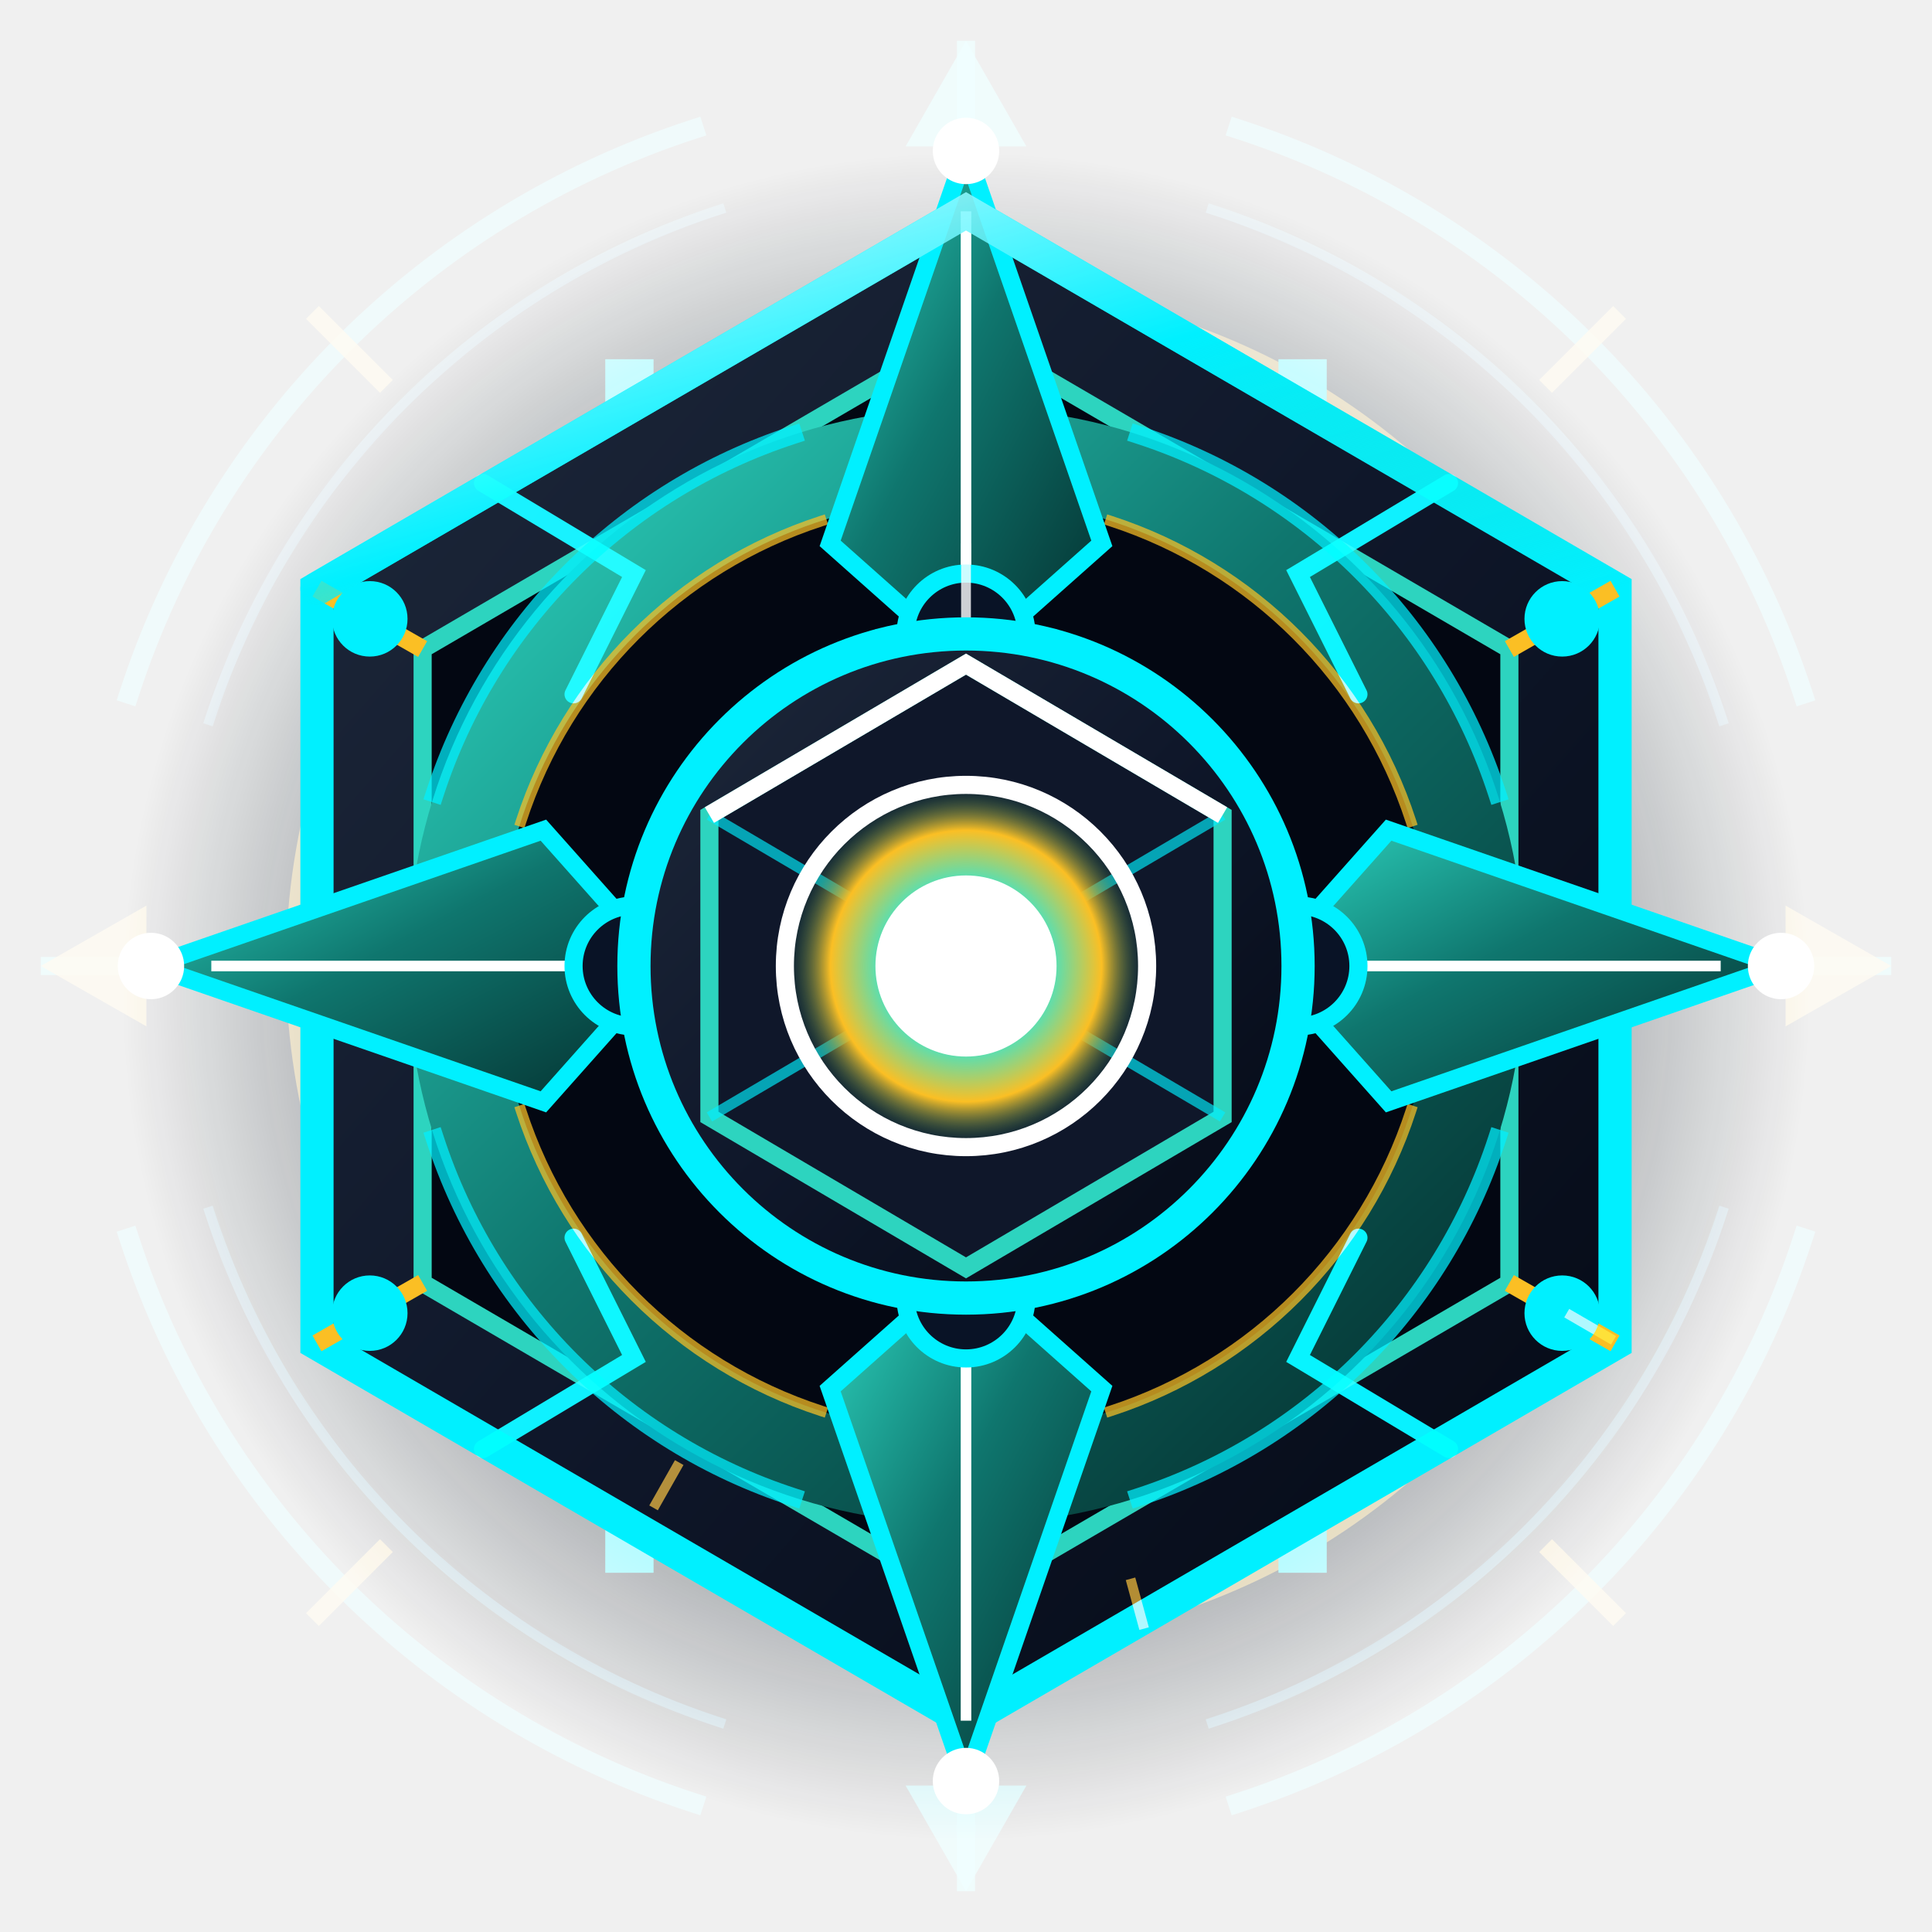
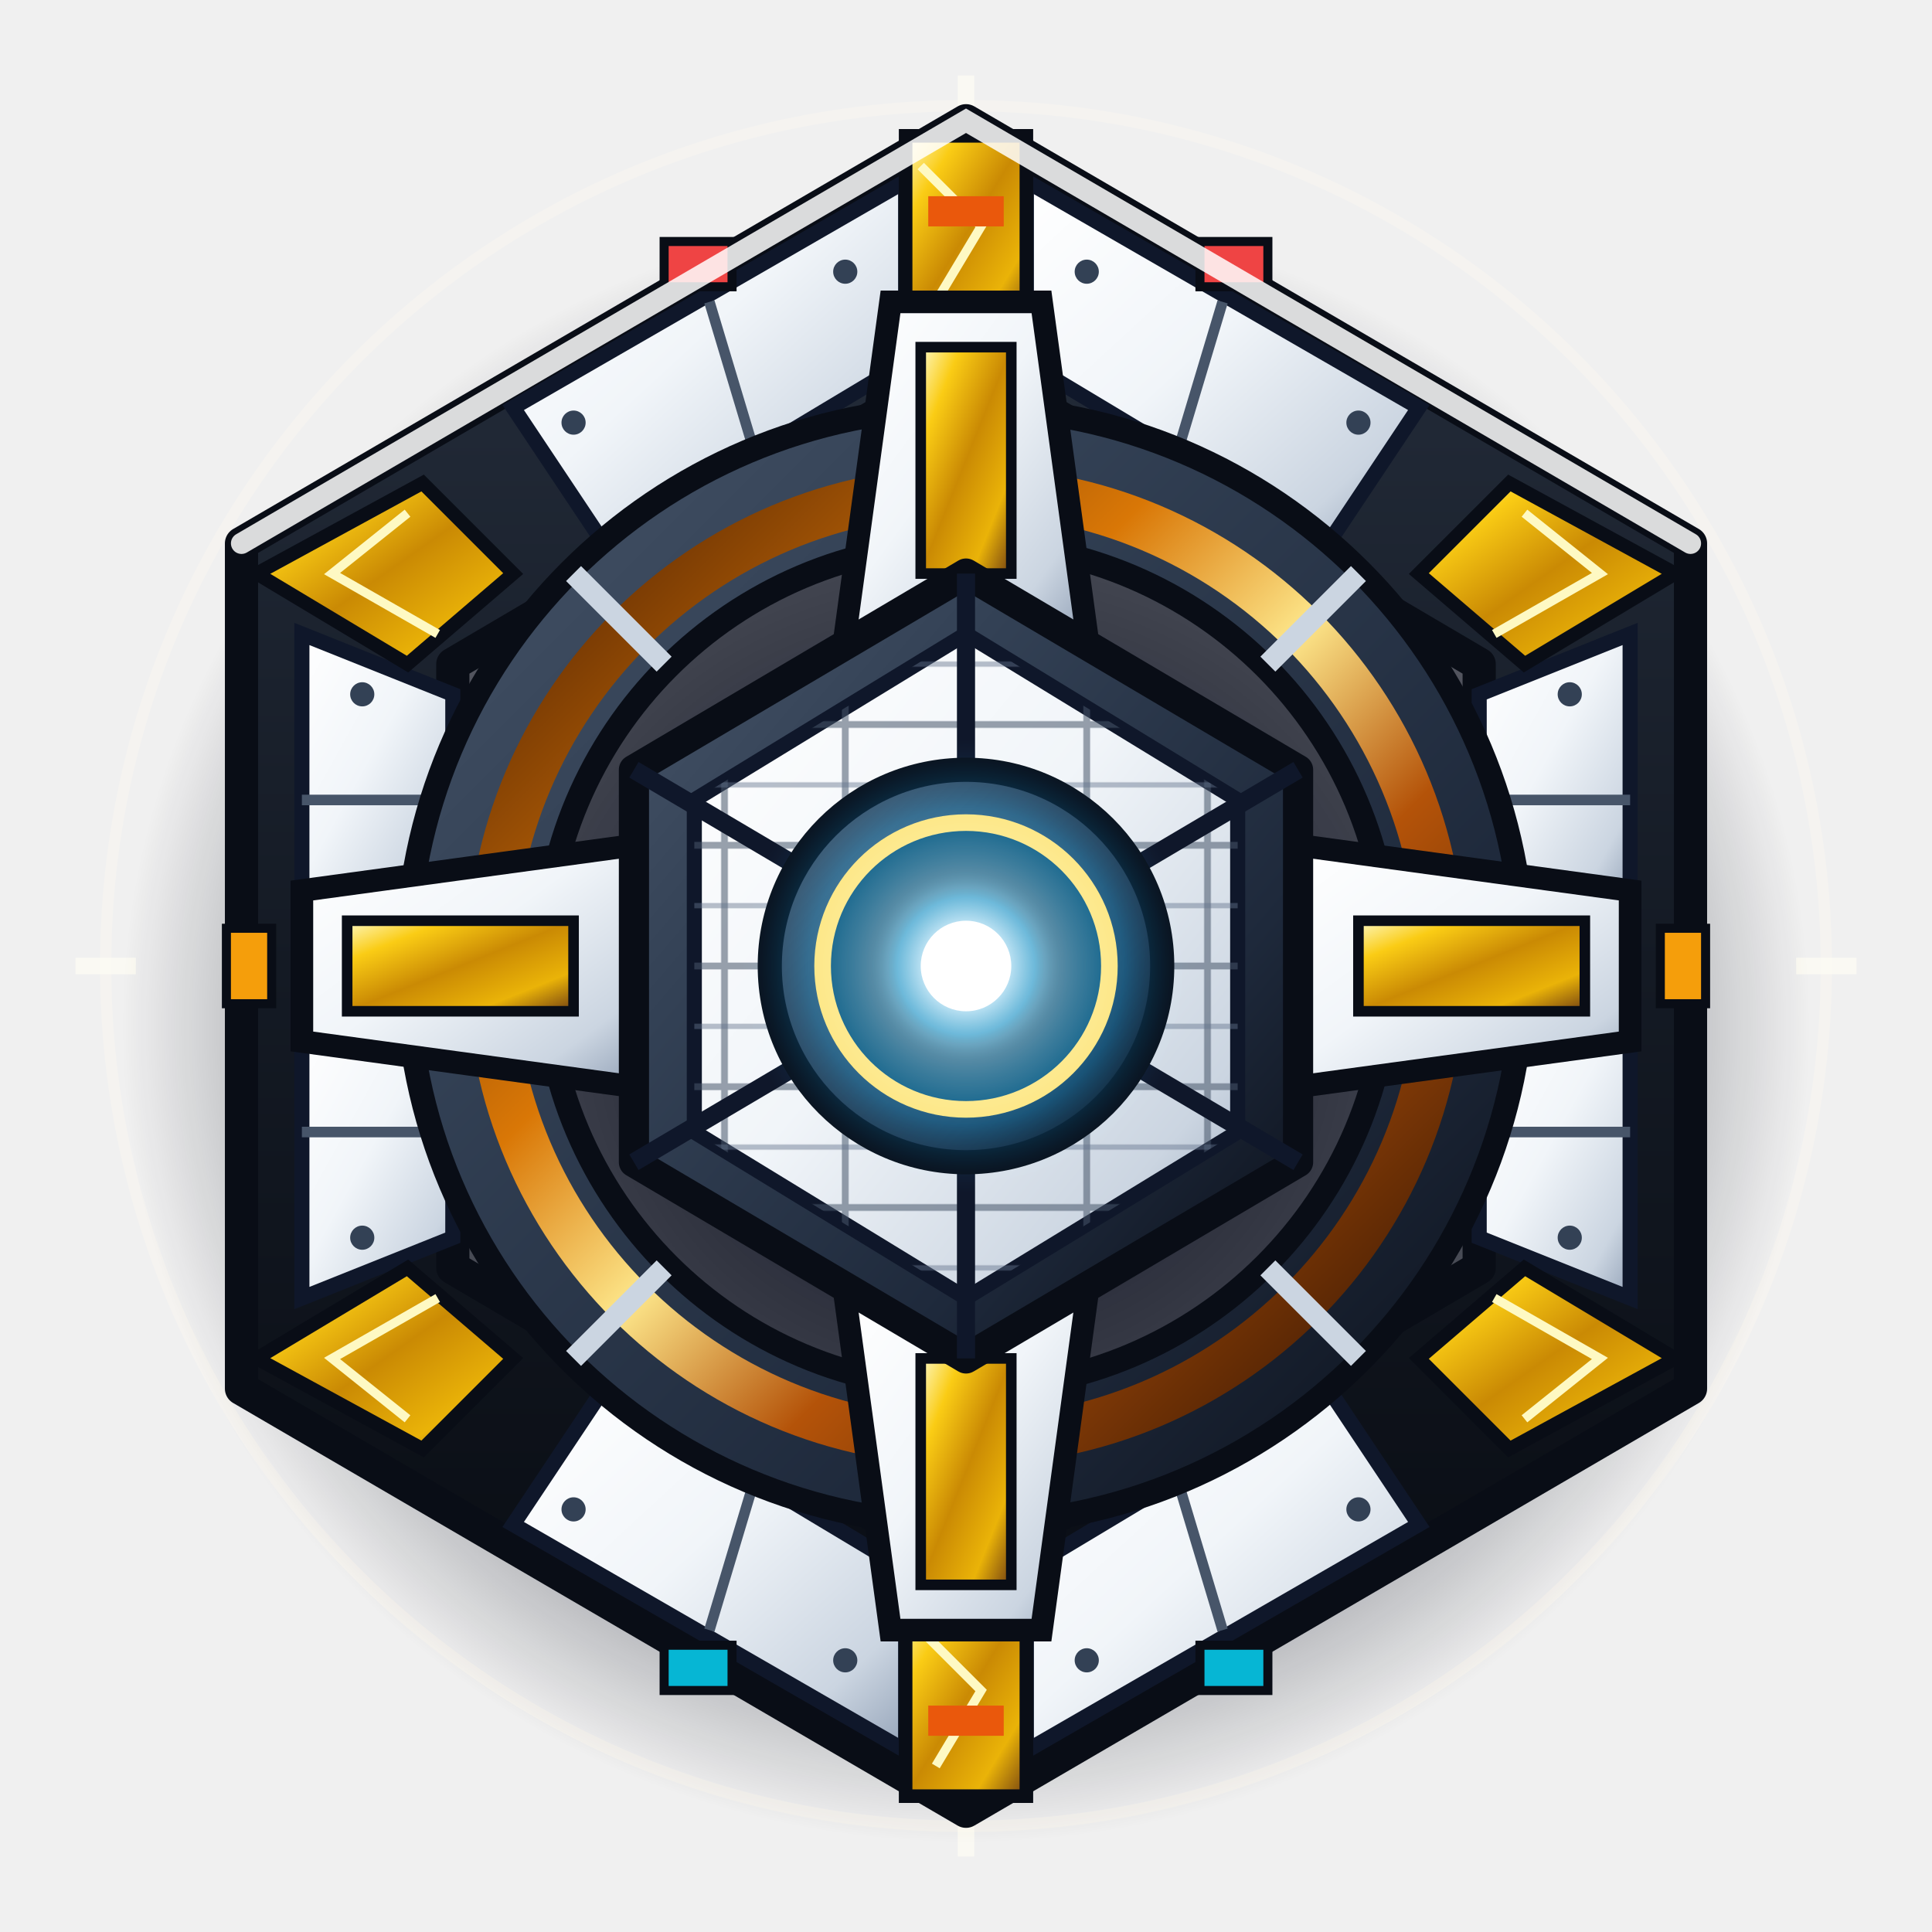
- <svg xmlns="http://www.w3.org/2000/svg" viewBox="0 0 128 128" fill="none" data-rig-id="hull-ring-rig" data-root-anchor="64,64" data-has-aura="true">
+ <svg xmlns="http://www.w3.org/2000/svg" viewBox="0 0 128 128" width="128" height="128" data-rig-id="hull-ring-rig" data-root-anchor="64,64" data-faction="helios" data-has-aura="true">
  <defs>
-     <radialGradient id="hr-cast-shadow" cx="50%" cy="50%" r="50%">
-       <stop offset="0%" stop-color="#020617" stop-opacity="0.75" />
-       <stop offset="65%" stop-color="#030712" stop-opacity="0.35" />
-       <stop offset="100%" stop-color="#030712" stop-opacity="0" />
+     <linearGradient id="hr-titanium-dark" x1="0%" y1="0%" x2="100%" y2="100%">
+       <stop offset="0%" stop-color="#475569" />
+       <stop offset="30%" stop-color="#334155" />
+       <stop offset="70%" stop-color="#1e293b" />
+       <stop offset="100%" stop-color="#090d16" />
+     </linearGradient>
+     <linearGradient id="hr-black-tile" x1="0%" y1="0%" x2="0%" y2="100%">
+       <stop offset="0%" stop-color="#27303f" />
+       <stop offset="50%" stop-color="#141a24" />
+       <stop offset="100%" stop-color="#070a10" />
+     </linearGradient>
+     <linearGradient id="hr-white-tile" x1="0%" y1="0%" x2="100%" y2="100%">
+       <stop offset="0%" stop-color="#ffffff" />
+       <stop offset="45%" stop-color="#f1f5f9" />
+       <stop offset="82%" stop-color="#cbd5e1" />
+       <stop offset="100%" stop-color="#94a3b8" />
+     </linearGradient>
+     <linearGradient id="hr-kapton-gold" x1="0%" y1="0%" x2="100%" y2="100%">
+       <stop offset="0%" stop-color="#fef9c3" />
+       <stop offset="22%" stop-color="#facc15" />
+       <stop offset="50%" stop-color="#ca8a04" />
+       <stop offset="78%" stop-color="#eab308" />
+       <stop offset="100%" stop-color="#713f12" />
+     </linearGradient>
+     <linearGradient id="hr-rail-copper" x1="0%" y1="0%" x2="100%" y2="100%">
+       <stop offset="0%" stop-color="#451a03" />
+       <stop offset="35%" stop-color="#d97706" />
+       <stop offset="50%" stop-color="#fde68a" />
+       <stop offset="65%" stop-color="#b45309" />
+       <stop offset="100%" stop-color="#290f02" />
+     </linearGradient>
+     <radialGradient id="hr-core-glow" cx="50%" cy="50%" r="50%">
+       <stop offset="0%" stop-color="#ffffff" />
+       <stop offset="35%" stop-color="#bae6fd" />
+       <stop offset="70%" stop-color="#0284c7" stop-opacity="0.8" />
+       <stop offset="100%" stop-color="#082f49" stop-opacity="0" />
    </radialGradient>
-     <radialGradient id="hr-aura-field" cx="50%" cy="50%" r="50%">
-       <stop offset="0%" stop-color="#00f0ff" stop-opacity="0.32" />
-       <stop offset="50%" stop-color="#14b8a6" stop-opacity="0.16" />
-       <stop offset="100%" stop-color="#030712" stop-opacity="0" />
+     <radialGradient id="hr-shadow-grad" cx="50%" cy="50%" r="50%">
+       <stop offset="0%" stop-color="#020617" stop-opacity="0.9" />
+       <stop offset="68%" stop-color="#020617" stop-opacity="0.42" />
+       <stop offset="100%" stop-color="#020617" stop-opacity="0" />
    </radialGradient>
-     <linearGradient id="hr-obsidian" x1="0%" y1="0%" x2="100%" y2="100%">
-       <stop offset="0%" stop-color="#1e293b" />
-       <stop offset="50%" stop-color="#0f172a" />
-       <stop offset="100%" stop-color="#040914" />
-     </linearGradient>
-     <linearGradient id="hr-ring-metal" x1="0%" y1="0%" x2="100%" y2="100%">
-       <stop offset="0%" stop-color="#2dd4bf" />
-       <stop offset="45%" stop-color="#0f766e" />
-       <stop offset="100%" stop-color="#042f2e" />
-     </linearGradient>
-     <radialGradient id="hr-core-energy" cx="50%" cy="50%" r="50%">
-       <stop offset="0%" stop-color="#ffffff" />
-       <stop offset="35%" stop-color="#00f0ff" />
-       <stop offset="75%" stop-color="#fbbf24" />
-       <stop offset="100%" stop-color="#0f766e" stop-opacity="0" />
-     </radialGradient>
-     <linearGradient id="hr-rim-light" x1="0%" y1="0%" x2="100%" y2="100%">
-       <stop offset="0%" stop-color="#ffffff" stop-opacity="0.95" />
-       <stop offset="50%" stop-color="#00f0ff" stop-opacity="0.8" />
-       <stop offset="100%" stop-color="#2dd4bf" stop-opacity="0" />
-     </linearGradient>
+     <pattern id="hr-tile-grid" width="8" height="8" patternUnits="userSpaceOnUse">
+       <rect width="8" height="8" fill="none" stroke="#475569" stroke-width="0.45" opacity="0.55" />
+       <line x1="0" y1="4" x2="8" y2="4" stroke="#64748b" stroke-width="0.35" opacity="0.45" />
+     </pattern>
+     <pattern id="hr-kapton-crinkle" width="8" height="8" patternUnits="userSpaceOnUse">
+       <polygon points="0,0 5,0 3,4" fill="#fef08a" opacity="0.55" />
+       <polygon points="5,0 8,0 8,5 3,4" fill="#ca8a04" opacity="0.5" />
+       <polygon points="0,0 3,4 0,8" fill="#a16207" opacity="0.55" />
+       <polygon points="3,4 8,5 5,8 0,8" fill="#eab308" opacity="0.45" />
+       <path d="M0,0 L3,4 L8,5 M5,0 L3,4 L0,8" fill="none" stroke="#fef9c3" stroke-width="0.4" opacity="0.7" />
+     </pattern>
  </defs>
  <g id="part-shadow-cast" data-pivot="64,66" data-parent="root" data-z-index="1" data-blend="multiply" style="mix-blend-mode: multiply">
-     <circle cx="64" cy="66" r="56" fill="url(#hr-cast-shadow)" />
+     <ellipse cx="64" cy="68" rx="56" ry="54" fill="url(#hr-shadow-grad)" />
+     <polygon points="64,8 112,36 112,92 64,120 16,92 16,36" fill="#020617" opacity="0.48" />
  </g>
-   <g id="part-aura-ring-outer" data-pivot="64,64" data-parent="root" data-z-index="4" data-blend="screen" data-motion="spin-cw" style="mix-blend-mode: screen">
-     <circle cx="64" cy="64" r="62" fill="url(#hr-aura-field)" />
-     <path fill="none" stroke="#00f0ff" stroke-width="1.3" stroke-opacity="0.72" d="M119.45,82.02 A58.3,58.3 0 0,1 82.02,119.45 M45.98,119.45 A58.3,58.3 0 0,1 8.55,82.02 M8.55,45.98 A58.3,58.3 0 0,1 45.98,8.55 M82.02,8.55 A58.3,58.3 0 0,1 119.45,45.98" stroke-linecap="square" />
-     <path fill="none" stroke="#38bdf8" stroke-width="0.65" stroke-opacity="0.52" d="M114.12,80.29 A52.7,52.7 0 0,1 80.29,114.12 M47.71,114.12 A52.7,52.7 0 0,1 13.88,80.29 M13.88,47.71 A52.7,52.7 0 0,1 47.71,13.88 M80.29,13.88 A52.7,52.7 0 0,1 114.12,47.71" stroke-linecap="square" />
-     <line x1="118.3" y1="64" x2="125.3" y2="64" stroke="#00f0ff" stroke-width="1.2" stroke-opacity="0.82" />
-     <line x1="102.4" y1="102.4" x2="107.3" y2="107.3" stroke="#fbbf24" stroke-width="1.2" stroke-opacity="0.82" />
-     <line x1="64" y1="118.3" x2="64" y2="125.3" stroke="#00f0ff" stroke-width="1.2" stroke-opacity="0.82" />
-     <line x1="25.6" y1="102.4" x2="20.7" y2="107.3" stroke="#fbbf24" stroke-width="1.2" stroke-opacity="0.82" />
-     <line x1="9.7" y1="64" x2="2.7" y2="64" stroke="#00f0ff" stroke-width="1.2" stroke-opacity="0.82" />
-     <line x1="25.6" y1="25.6" x2="20.7" y2="20.7" stroke="#fbbf24" stroke-width="1.2" stroke-opacity="0.82" />
-     <line x1="64" y1="9.7" x2="64" y2="2.7" stroke="#00f0ff" stroke-width="1.2" stroke-opacity="0.82" />
-     <line x1="102.4" y1="25.6" x2="107.3" y2="20.7" stroke="#fbbf24" stroke-width="1.2" stroke-opacity="0.82" />
-     <polygon points="64,2.7 68,9.7 60,9.7" fill="#00f0ff" fill-opacity="0.82" />
-     <polygon points="64,125.3 68,118.3 60,118.3" fill="#00f0ff" fill-opacity="0.82" />
-     <polygon points="2.7,64 9.7,68 9.7,60" fill="#fbbf24" fill-opacity="0.82" />
-     <polygon points="125.3,64 118.3,68 118.3,60" fill="#fbbf24" fill-opacity="0.82" />
+   <g id="part-aura-ring-outer" data-pivot="64,64" data-parent="root" data-z-index="4" data-blend="screen" style="mix-blend-mode: screen">
+     <circle cx="64" cy="64" r="57" fill="none" stroke="#f59e0b" stroke-width="0.75" opacity="0.32" />
+     <path d="M64,5 L64,9 M123,64 L119,64 M64,123 L64,119 M5,64 L9,64" stroke="#fde047" stroke-width="1.1" opacity="0.65" />
  </g>
-   <g id="part-aura-ring-inner" data-pivot="64,64" data-parent="root" data-z-index="5" data-blend="screen" data-motion="spin-ccw" style="mix-blend-mode: screen">
-     <path fill="none" stroke="#fbbf24" stroke-width="0.9" stroke-opacity="0.68" d="M106.42,77.78 A44.6,44.6 0 0,1 67.11,108.49 M30.86,93.84 A44.6,44.6 0 0,1 23.91,44.45 M54.73,20.37 A44.6,44.6 0 0,1 100.98,39.06" stroke-linecap="square" />
-     <rect x="107" y="62.4" width="3.2" height="3.2" fill="#00f0ff" />
-     <rect x="84.7" y="101" width="3.2" height="3.2" fill="#00f0ff" />
-     <rect x="40.1" y="101" width="3.2" height="3.2" fill="#00f0ff" />
-     <rect x="17.8" y="62.4" width="3.2" height="3.2" fill="#00f0ff" />
-     <rect x="40.1" y="23.8" width="3.2" height="3.2" fill="#00f0ff" />
-     <rect x="84.7" y="23.8" width="3.2" height="3.2" fill="#00f0ff" />
+   <g id="part-aura-ring-inner" data-pivot="64,64" data-parent="root" data-z-index="5" data-blend="screen" style="mix-blend-mode: screen">
+     <circle cx="64" cy="64" r="48" fill="none" stroke="#38bdf8" stroke-width="0.55" opacity="0.24" />
  </g>
-   <g id="part-grav-ring-cw" data-pivot="64,64" data-parent="part-central-bridge" data-z-index="15" data-blend="normal" data-motion="spin-cw">
-     <polygon points="64,14 107,39 107,89 64,114 21,89 21,39" fill="url(#hr-obsidian)" stroke="#00f0ff" stroke-width="2.2" stroke-linejoin="miter" stroke-miterlimit="3" />
-     <polygon points="64,22 100,43 100,85 64,106 28,85 28,43" fill="#030712" stroke="#2dd4bf" stroke-width="1.2" />
-     <path d="M64 14 L64 22 M107 39 L100 43 M107 89 L100 85 M64 114 L64 106 M21 89 L28 85 M21 39 L28 43" stroke="#fbbf24" stroke-width="1.2" />
-     <circle cx="64" cy="18" r="2.5" fill="#00f0ff" />
-     <circle cx="103.5" cy="41" r="2.5" fill="#00f0ff" />
-     <circle cx="103.5" cy="87" r="2.5" fill="#00f0ff" />
-     <circle cx="64" cy="110" r="2.5" fill="#00f0ff" />
-     <circle cx="24.5" cy="87" r="2.5" fill="#00f0ff" />
-     <circle cx="24.5" cy="41" r="2.5" fill="#00f0ff" />
+   <g id="part-grav-ring-cw" data-pivot="64,64" data-parent="part-central-bridge" data-z-index="15" data-blend="normal">
+     <path d="M64,8 L112,36 L112,92 L64,120 L16,92 L16,36 Z M64,24 L30,44 L30,84 L64,104 L98,84 L98,44 Z" fill="url(#hr-black-tile)" fill-rule="evenodd" stroke="#090d16" stroke-width="2.2" stroke-linejoin="round" />
+     <polygon points="60,12 34,27 40,36 60,24" fill="url(#hr-white-tile)" stroke="#0f172a" stroke-width="1.0" />
+     <polygon points="68,12 94,27 88,36 68,24" fill="url(#hr-white-tile)" stroke="#0f172a" stroke-width="1.0" />
+     <polygon points="108,42 108,60 98,60 98,46" fill="url(#hr-white-tile)" stroke="#0f172a" stroke-width="1.0" />
+     <polygon points="108,86 108,68 98,68 98,82" fill="url(#hr-white-tile)" stroke="#0f172a" stroke-width="1.0" />
+     <polygon points="68,116 94,101 88,92 68,104" fill="url(#hr-white-tile)" stroke="#0f172a" stroke-width="1.0" />
+     <polygon points="60,116 34,101 40,92 60,104" fill="url(#hr-white-tile)" stroke="#0f172a" stroke-width="1.0" />
+     <polygon points="20,86 20,68 30,68 30,82" fill="url(#hr-white-tile)" stroke="#0f172a" stroke-width="1.0" />
+     <polygon points="20,42 20,60 30,60 30,46" fill="url(#hr-white-tile)" stroke="#0f172a" stroke-width="1.0" />
+     <polygon points="60,9 68,9 68,22 60,22" fill="url(#hr-kapton-gold)" stroke="#090d16" stroke-width="0.9" />
+     <polygon points="60,106 68,106 68,119 60,119" fill="url(#hr-kapton-gold)" stroke="#090d16" stroke-width="0.9" />
+     <polygon points="100,32 111,38 101,44 94,38" fill="url(#hr-kapton-gold)" stroke="#090d16" stroke-width="0.9" />
+     <polygon points="100,96 111,90 101,84 94,90" fill="url(#hr-kapton-gold)" stroke="#090d16" stroke-width="0.9" />
+     <polygon points="28,32 17,38 27,44 34,38" fill="url(#hr-kapton-gold)" stroke="#090d16" stroke-width="0.9" />
+     <polygon points="28,96 17,90 27,84 34,90" fill="url(#hr-kapton-gold)" stroke="#090d16" stroke-width="0.9" />
+     <rect x="44" y="16" width="4.5" height="3" fill="#ef4444" stroke="#090d16" stroke-width="0.6" />
+     <rect x="79.5" y="16" width="4.5" height="3" fill="#ef4444" stroke="#090d16" stroke-width="0.6" />
+     <rect x="44" y="109" width="4.5" height="3" fill="#06b6d4" stroke="#090d16" stroke-width="0.6" />
+     <rect x="79.5" y="109" width="4.5" height="3" fill="#06b6d4" stroke="#090d16" stroke-width="0.6" />
+     <rect x="15" y="61.5" width="3" height="5" fill="#f59e0b" stroke="#090d16" stroke-width="0.6" />
+     <rect x="110" y="61.5" width="3" height="5" fill="#f59e0b" stroke="#090d16" stroke-width="0.6" />
+     <line x1="47" y1="20" x2="50" y2="30" stroke="#475569" stroke-width="0.7" />
+     <line x1="81" y1="20" x2="78" y2="30" stroke="#475569" stroke-width="0.7" />
+     <line x1="98" y1="53" x2="108" y2="53" stroke="#475569" stroke-width="0.7" />
+     <line x1="98" y1="75" x2="108" y2="75" stroke="#475569" stroke-width="0.7" />
+     <line x1="81" y1="108" x2="78" y2="98" stroke="#475569" stroke-width="0.7" />
+     <line x1="47" y1="108" x2="50" y2="98" stroke="#475569" stroke-width="0.7" />
+     <line x1="20" y1="75" x2="30" y2="75" stroke="#475569" stroke-width="0.7" />
+     <line x1="20" y1="53" x2="30" y2="53" stroke="#475569" stroke-width="0.7" />
+     <polyline points="61,11 65,15 62,20" fill="none" stroke="#fef9c3" stroke-width="0.6" />
+     <polyline points="61,108 65,112 62,117" fill="none" stroke="#fef9c3" stroke-width="0.6" />
+     <polyline points="101,34 106,38 99,42" fill="none" stroke="#fef9c3" stroke-width="0.6" />
+     <polyline points="101,94 106,90 99,86" fill="none" stroke="#fef9c3" stroke-width="0.6" />
+     <polyline points="27,34 22,38 29,42" fill="none" stroke="#fef9c3" stroke-width="0.6" />
+     <polyline points="27,94 22,90 29,86" fill="none" stroke="#fef9c3" stroke-width="0.6" />
+     <circle cx="38" cy="28" r="0.8" fill="#334155" />
+     <circle cx="56" cy="18" r="0.8" fill="#334155" />
+     <circle cx="72" cy="18" r="0.8" fill="#334155" />
+     <circle cx="90" cy="28" r="0.8" fill="#334155" />
+     <circle cx="104" cy="46" r="0.8" fill="#334155" />
+     <circle cx="104" cy="82" r="0.8" fill="#334155" />
+     <circle cx="90" cy="100" r="0.8" fill="#334155" />
+     <circle cx="72" cy="110" r="0.8" fill="#334155" />
+     <circle cx="56" cy="110" r="0.8" fill="#334155" />
+     <circle cx="38" cy="100" r="0.8" fill="#334155" />
+     <circle cx="24" cy="82" r="0.8" fill="#334155" />
+     <circle cx="24" cy="46" r="0.8" fill="#334155" />
+     <rect x="61.5" y="13" width="5" height="2" fill="#ea580c" />
+     <rect x="61.5" y="113" width="5" height="2" fill="#ea580c" />
+     <circle cx="64" cy="46" r="1.2" fill="#ef4444" />
+     <circle cx="64" cy="82" r="1.2" fill="#06b6d4" />
+     <circle cx="48" cy="64" r="1.2" fill="#f59e0b" />
+     <circle cx="80" cy="64" r="1.2" fill="#f59e0b" />
  </g>
-   <g id="part-grav-ring-ccw" data-pivot="64,64" data-parent="part-central-bridge" data-z-index="22" data-blend="normal" data-motion="spin-ccw">
-     <circle cx="64" cy="64" r="34" stroke="url(#hr-ring-metal)" stroke-width="6" />
-     <path fill="none" stroke="#00f0ff" stroke-width="1.2" stroke-opacity="0.72" d="M99.19,75.43 A37,37 0 0,1 75.43,99.19 M52.57,99.19 A37,37 0 0,1 28.81,75.43 M28.81,52.57 A37,37 0 0,1 52.57,28.81 M75.43,28.81 A37,37 0 0,1 99.19,52.57" stroke-linecap="square" />
-     <path fill="none" stroke="#fbbf24" stroke-width="0.7" stroke-opacity="0.72" d="M93.48,73.58 A31,31 0 0,1 73.58,93.48 M54.42,93.48 A31,31 0 0,1 34.52,73.58 M34.52,54.42 A31,31 0 0,1 54.42,34.52 M73.58,34.52 A31,31 0 0,1 93.48,54.42" stroke-linecap="square" />
-     <rect x="61" y="27" width="6" height="6" rx="1" fill="#fbbf24" />
-     <rect x="61" y="95" width="6" height="6" rx="1" fill="#fbbf24" />
-     <rect x="27" y="61" width="6" height="6" rx="1" fill="#fbbf24" />
-     <rect x="95" y="61" width="6" height="6" rx="1" fill="#fbbf24" />
+   <g id="part-grav-ring-ccw" data-pivot="64,64" data-parent="part-central-bridge" data-z-index="22" data-blend="normal">
+     <path d="M64,27 A37,37 0 1,1 63.9,27 Z M64,36 A28,28 0 1,0 64.1,36 Z" fill="url(#hr-titanium-dark)" fill-rule="evenodd" stroke="#090d16" stroke-width="1.6" />
+     <circle cx="64" cy="64" r="31.5" fill="none" stroke="url(#hr-rail-copper)" stroke-width="3.2" />
+     <path d="M64,27 V36 M101,64 H92 M64,101 V92 M27,64 H36 M90,38 L84,44 M90,90 L84,84 M38,90 L44,84 M38,38 L44,44" stroke="#cbd5e1" stroke-width="1.4" />
  </g>
-   <g id="part-shield-vane-N" data-pivot="64,42" data-parent="part-central-bridge" data-z-index="28" data-blend="normal" data-motion="deploy-vane-n">
-     <polygon points="64,10 73,36 64,44 55,36" fill="url(#hr-ring-metal)" stroke="#00f0ff" stroke-width="1.2" />
-     <line x1="64" y1="14" x2="64" y2="38" stroke="#ffffff" stroke-width="0.7" />
-     <circle cx="64" cy="42" r="4" fill="#091326" stroke="#00f0ff" stroke-width="1.2" />
-     <path d="M 58 42 H 70 M 64 36 V 48" stroke="#ffffff" stroke-width="0.65" stroke-opacity="0.8" />
+   <g id="part-shield-vane-N" data-pivot="64,42" data-parent="part-central-bridge" data-z-index="28" data-blend="normal">
+     <polygon points="56,42 59,20 69,20 72,42" fill="url(#hr-white-tile)" stroke="#090d16" stroke-width="1.5" />
+     <rect x="61" y="23" width="6" height="15" fill="url(#hr-kapton-gold)" stroke="#090d16" stroke-width="0.7" />
  </g>
-   <g id="part-shield-vane-S" data-pivot="64,86" data-parent="part-central-bridge" data-z-index="28" data-blend="normal" data-motion="deploy-vane-s">
-     <polygon points="64,118 73,92 64,84 55,92" fill="url(#hr-ring-metal)" stroke="#00f0ff" stroke-width="1.2" />
-     <line x1="64" y1="114" x2="64" y2="90" stroke="#ffffff" stroke-width="0.7" />
-     <circle cx="64" cy="86" r="4" fill="#091326" stroke="#00f0ff" stroke-width="1.2" />
+   <g id="part-shield-vane-S" data-pivot="64,86" data-parent="part-central-bridge" data-z-index="28" data-blend="normal">
+     <polygon points="56,86 59,108 69,108 72,86" fill="url(#hr-white-tile)" stroke="#090d16" stroke-width="1.5" />
+     <rect x="61" y="90" width="6" height="15" fill="url(#hr-kapton-gold)" stroke="#090d16" stroke-width="0.7" />
  </g>
-   <g id="part-shield-vane-W" data-pivot="42,64" data-parent="part-central-bridge" data-z-index="28" data-blend="normal" data-motion="deploy-vane-w">
-     <polygon points="10,64 36,55 44,64 36,73" fill="url(#hr-ring-metal)" stroke="#00f0ff" stroke-width="1.2" />
-     <line x1="14" y1="64" x2="38" y2="64" stroke="#ffffff" stroke-width="0.7" />
-     <circle cx="42" cy="64" r="4" fill="#091326" stroke="#00f0ff" stroke-width="1.2" />
+   <g id="part-shield-vane-W" data-pivot="42,64" data-parent="part-central-bridge" data-z-index="28" data-blend="normal">
+     <polygon points="42,56 20,59 20,69 42,72" fill="url(#hr-white-tile)" stroke="#090d16" stroke-width="1.5" />
+     <rect x="23" y="61" width="15" height="6" fill="url(#hr-kapton-gold)" stroke="#090d16" stroke-width="0.7" />
  </g>
-   <g id="part-shield-vane-E" data-pivot="86,64" data-parent="part-central-bridge" data-z-index="28" data-blend="normal" data-motion="deploy-vane-e">
-     <polygon points="118,64 92,55 84,64 92,73" fill="url(#hr-ring-metal)" stroke="#00f0ff" stroke-width="1.2" />
-     <line x1="114" y1="64" x2="90" y2="64" stroke="#ffffff" stroke-width="0.7" />
-     <circle cx="86" cy="64" r="4" fill="#091326" stroke="#00f0ff" stroke-width="1.2" />
+   <g id="part-shield-vane-E" data-pivot="86,64" data-parent="part-central-bridge" data-z-index="28" data-blend="normal">
+     <polygon points="86,56 108,59 108,69 86,72" fill="url(#hr-white-tile)" stroke="#090d16" stroke-width="1.5" />
+     <rect x="90" y="61" width="15" height="6" fill="url(#hr-kapton-gold)" stroke="#090d16" stroke-width="0.7" />
  </g>
  <g id="part-central-bridge" data-pivot="64,64" data-parent="root" data-z-index="34" data-blend="normal">
-     <circle cx="64" cy="64" r="22" fill="url(#hr-obsidian)" stroke="#00f0ff" stroke-width="2.2" />
-     <polygon points="64,44 81,54 81,74 64,84 47,74 47,54" fill="#0f172a" stroke="#2dd4bf" stroke-width="1.2" />
-     <path d="M47 54 L81 74 M81 54 L47 74" stroke="#00f0ff" stroke-width="0.7" stroke-opacity="0.65" />
+     <polygon points="64,38 86,51 86,77 64,90 42,77 42,51" fill="url(#hr-titanium-dark)" stroke="#090d16" stroke-width="2.0" stroke-linejoin="round" />
+     <polygon points="64,42 82,53 82,75 64,86 46,75 46,53" fill="url(#hr-white-tile)" stroke="#0f172a" stroke-width="1.0" />
+     <polygon points="64,42 82,53 82,75 64,86 46,75 46,53" fill="url(#hr-tile-grid)" />
+     <path d="M64,38 V90 M42,51 L86,77 M86,51 L42,77" stroke="#0f172a" stroke-width="1.2" />
  </g>
-   <g id="part-reactor-core" data-pivot="64,64" data-parent="part-central-bridge" data-z-index="40" data-blend="normal" data-motion="pulse-core">
-     <circle cx="64" cy="64" r="12" fill="url(#hr-core-energy)" stroke="#ffffff" stroke-width="1.2" />
-     <circle cx="64" cy="64" r="6" fill="#ffffff" />
+   <g id="part-reactor-core" data-pivot="64,64" data-parent="part-central-bridge" data-z-index="40" data-blend="normal">
+     <circle cx="64" cy="64" r="13" fill="url(#hr-titanium-dark)" stroke="#090d16" stroke-width="1.6" />
+     <circle cx="64" cy="64" r="9.5" fill="#082f49" stroke="#fde047" stroke-width="1.1" />
+     <circle cx="64" cy="64" r="6.5" fill="url(#hr-core-glow)" />
+     <circle cx="64" cy="64" r="3.0" fill="#ffffff" />
  </g>
  <g id="part-light-rim-ring" data-pivot="64,64" data-parent="part-grav-ring-cw" data-z-index="45" data-blend="plus-lighter" style="mix-blend-mode: plus-lighter">
-     <path d="M21 39 L64 14 L107 39" stroke="url(#hr-rim-light)" stroke-width="2.2" stroke-linecap="round" />
-     <path d="M47 54 L64 44 L81 54" stroke="#ffffff" stroke-width="1.2" />
+     <path d="M16,36 L64,8 L112,36" fill="none" stroke="#ffffff" stroke-width="1.4" stroke-linecap="round" opacity="0.85" />
  </g>
-   <g id="part-aura-corona-top" data-pivot="64,64" data-parent="root" data-z-index="65" data-blend="screen" data-motion="pulse-breathe" style="mix-blend-mode: screen">
-     <path d="M32 32 L42 38 L38 46 M96 32 L86 38 L90 46 M32 96 L42 90 L38 82 M96 96 L86 90 L90 82" stroke="#00f0ff" stroke-width="1.2" stroke-linecap="round" />
-     <circle cx="64" cy="10" r="2.2" fill="#ffffff" />
-     <circle cx="64" cy="118" r="2.2" fill="#ffffff" />
-     <circle cx="10" cy="64" r="2.2" fill="#ffffff" />
-     <circle cx="118" cy="64" r="2.2" fill="#ffffff" />
-     <path d="M103.8 87 L106.9 88.8" stroke="#fbbf24" stroke-width="0.65" stroke-opacity="0.7" />
-     <path d="M74.9 104.6 L75.8 107.9" stroke="#fbbf24" stroke-width="0.65" stroke-opacity="0.7" />
-     <path d="M45 96.9 L43.3 99.9" stroke="#fbbf24" stroke-width="0.65" stroke-opacity="0.7" />
+   <g id="part-aura-corona-top" data-pivot="64,64" data-parent="root" data-z-index="65" data-blend="screen" style="mix-blend-mode: screen">
+     <circle cx="64" cy="64" r="15" fill="url(#hr-core-glow)" opacity="0.55" />
  </g>
</svg>
